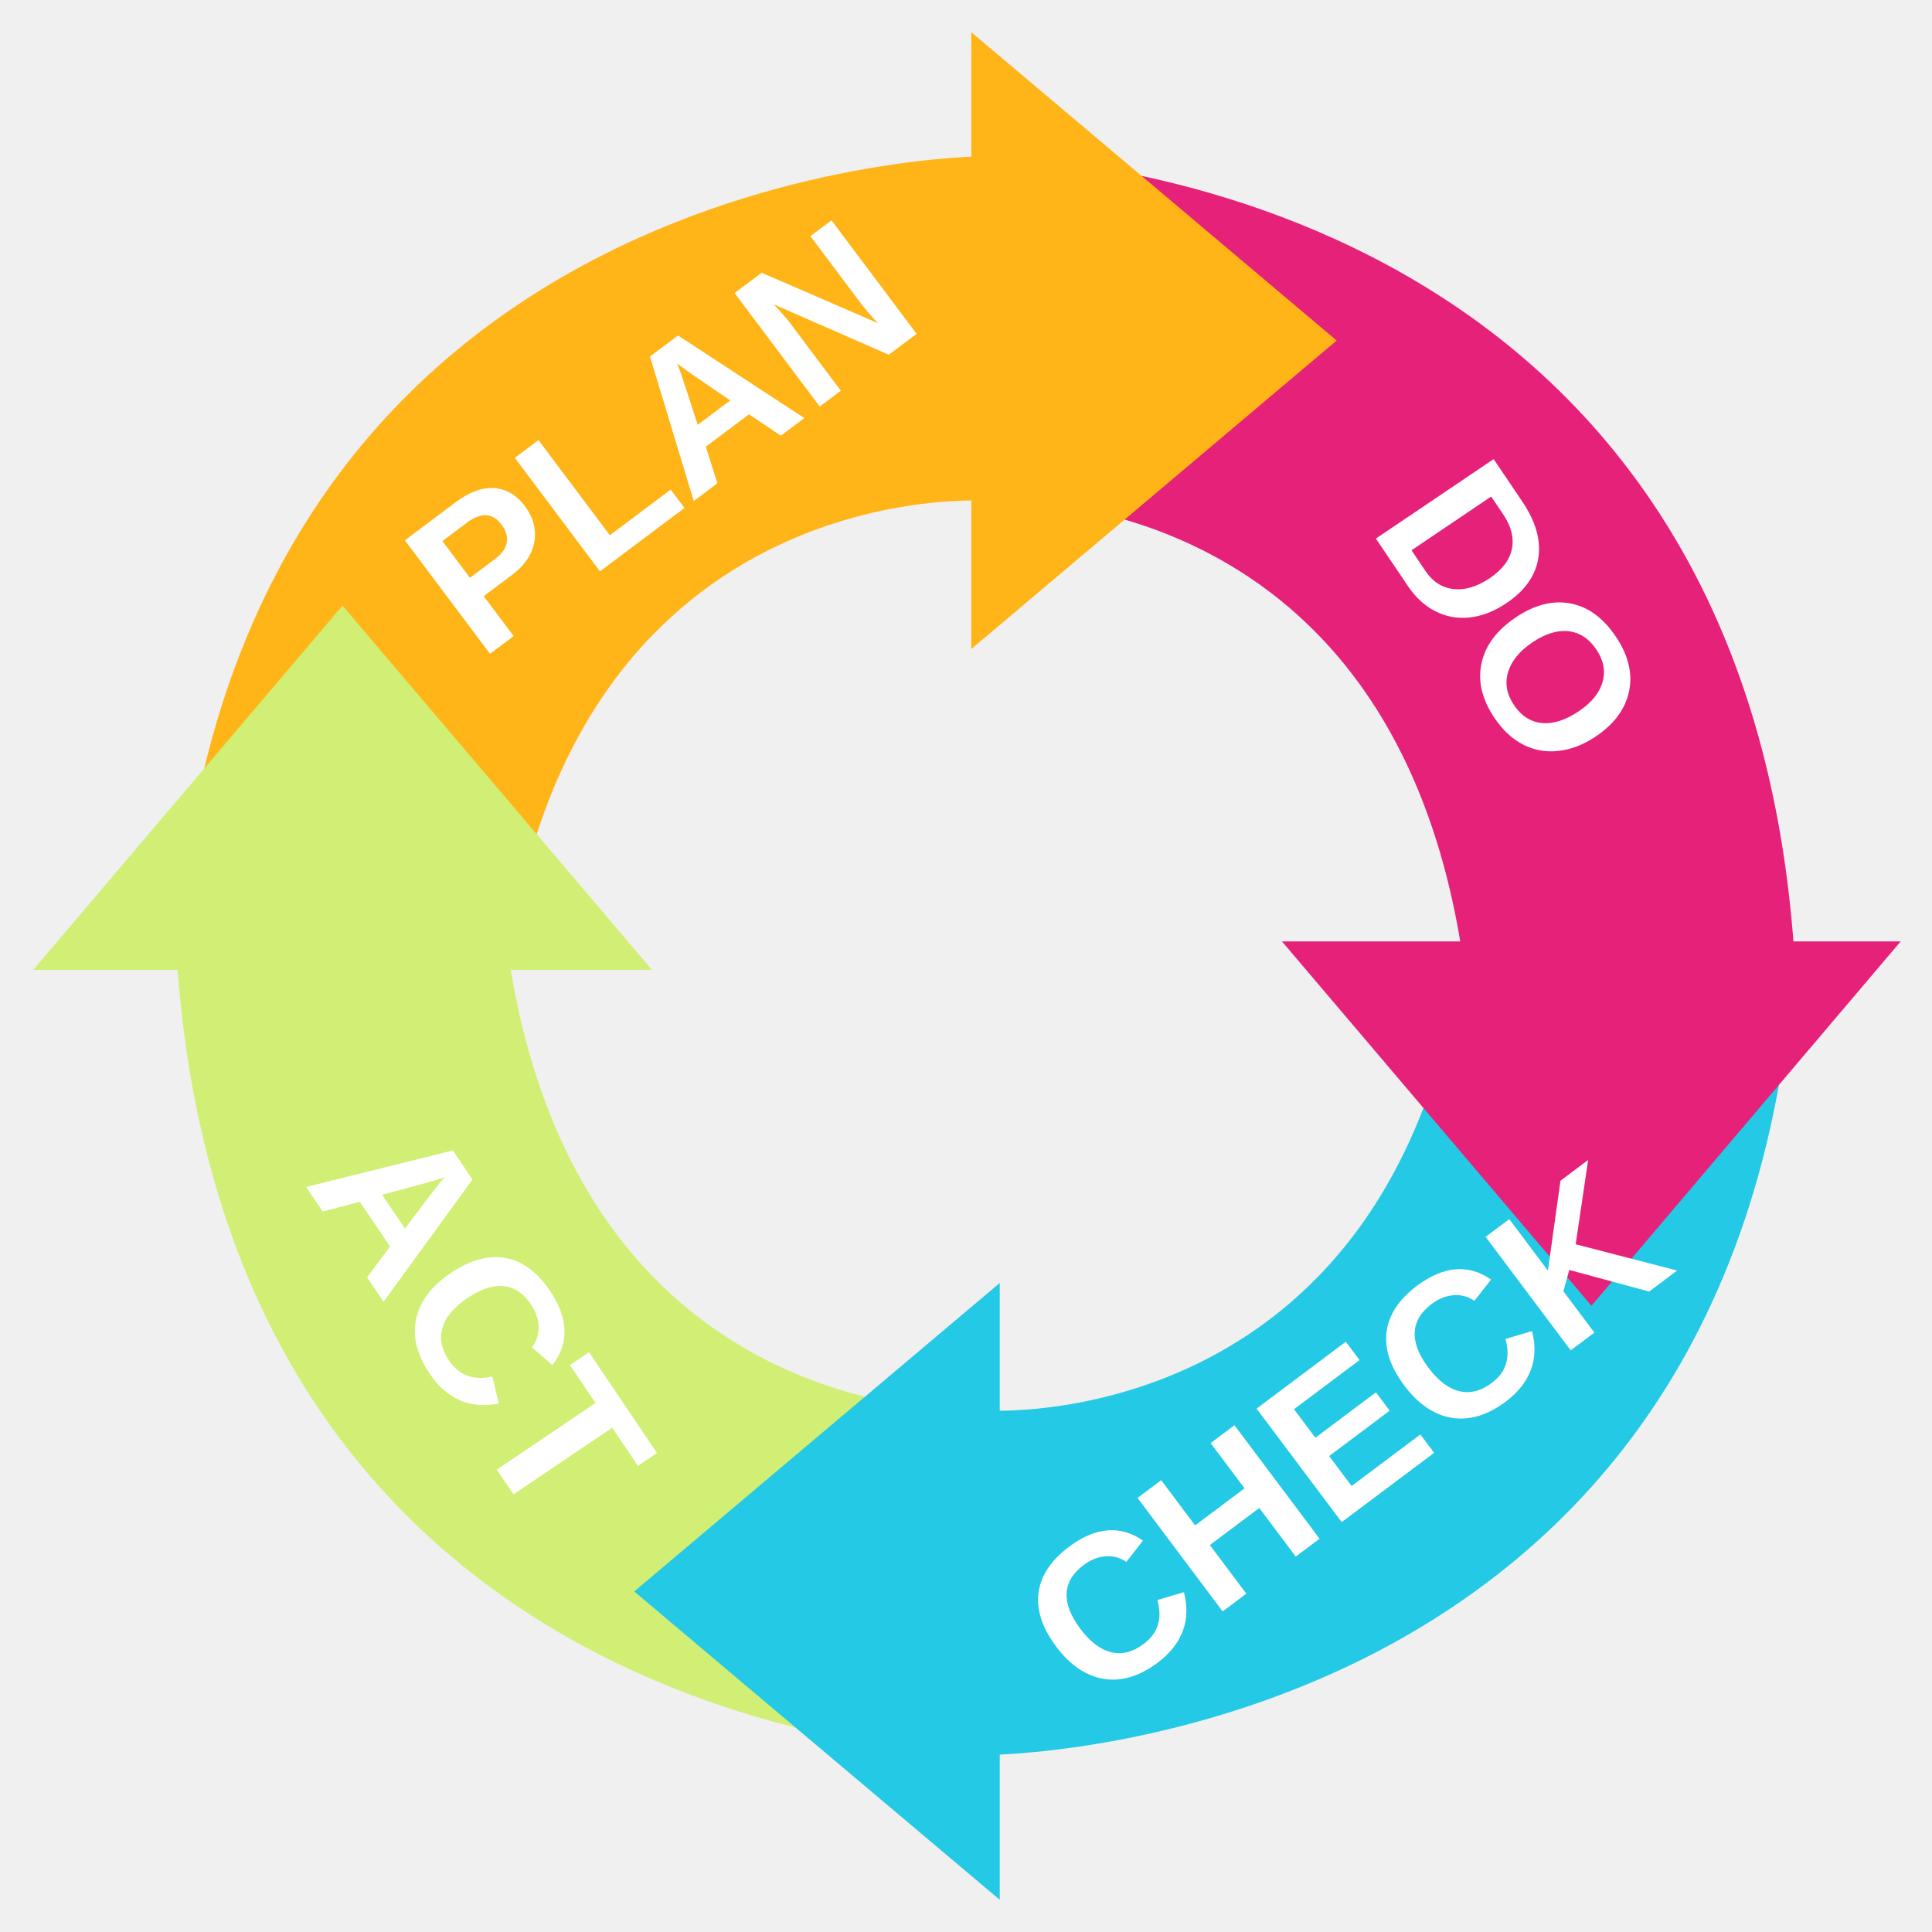
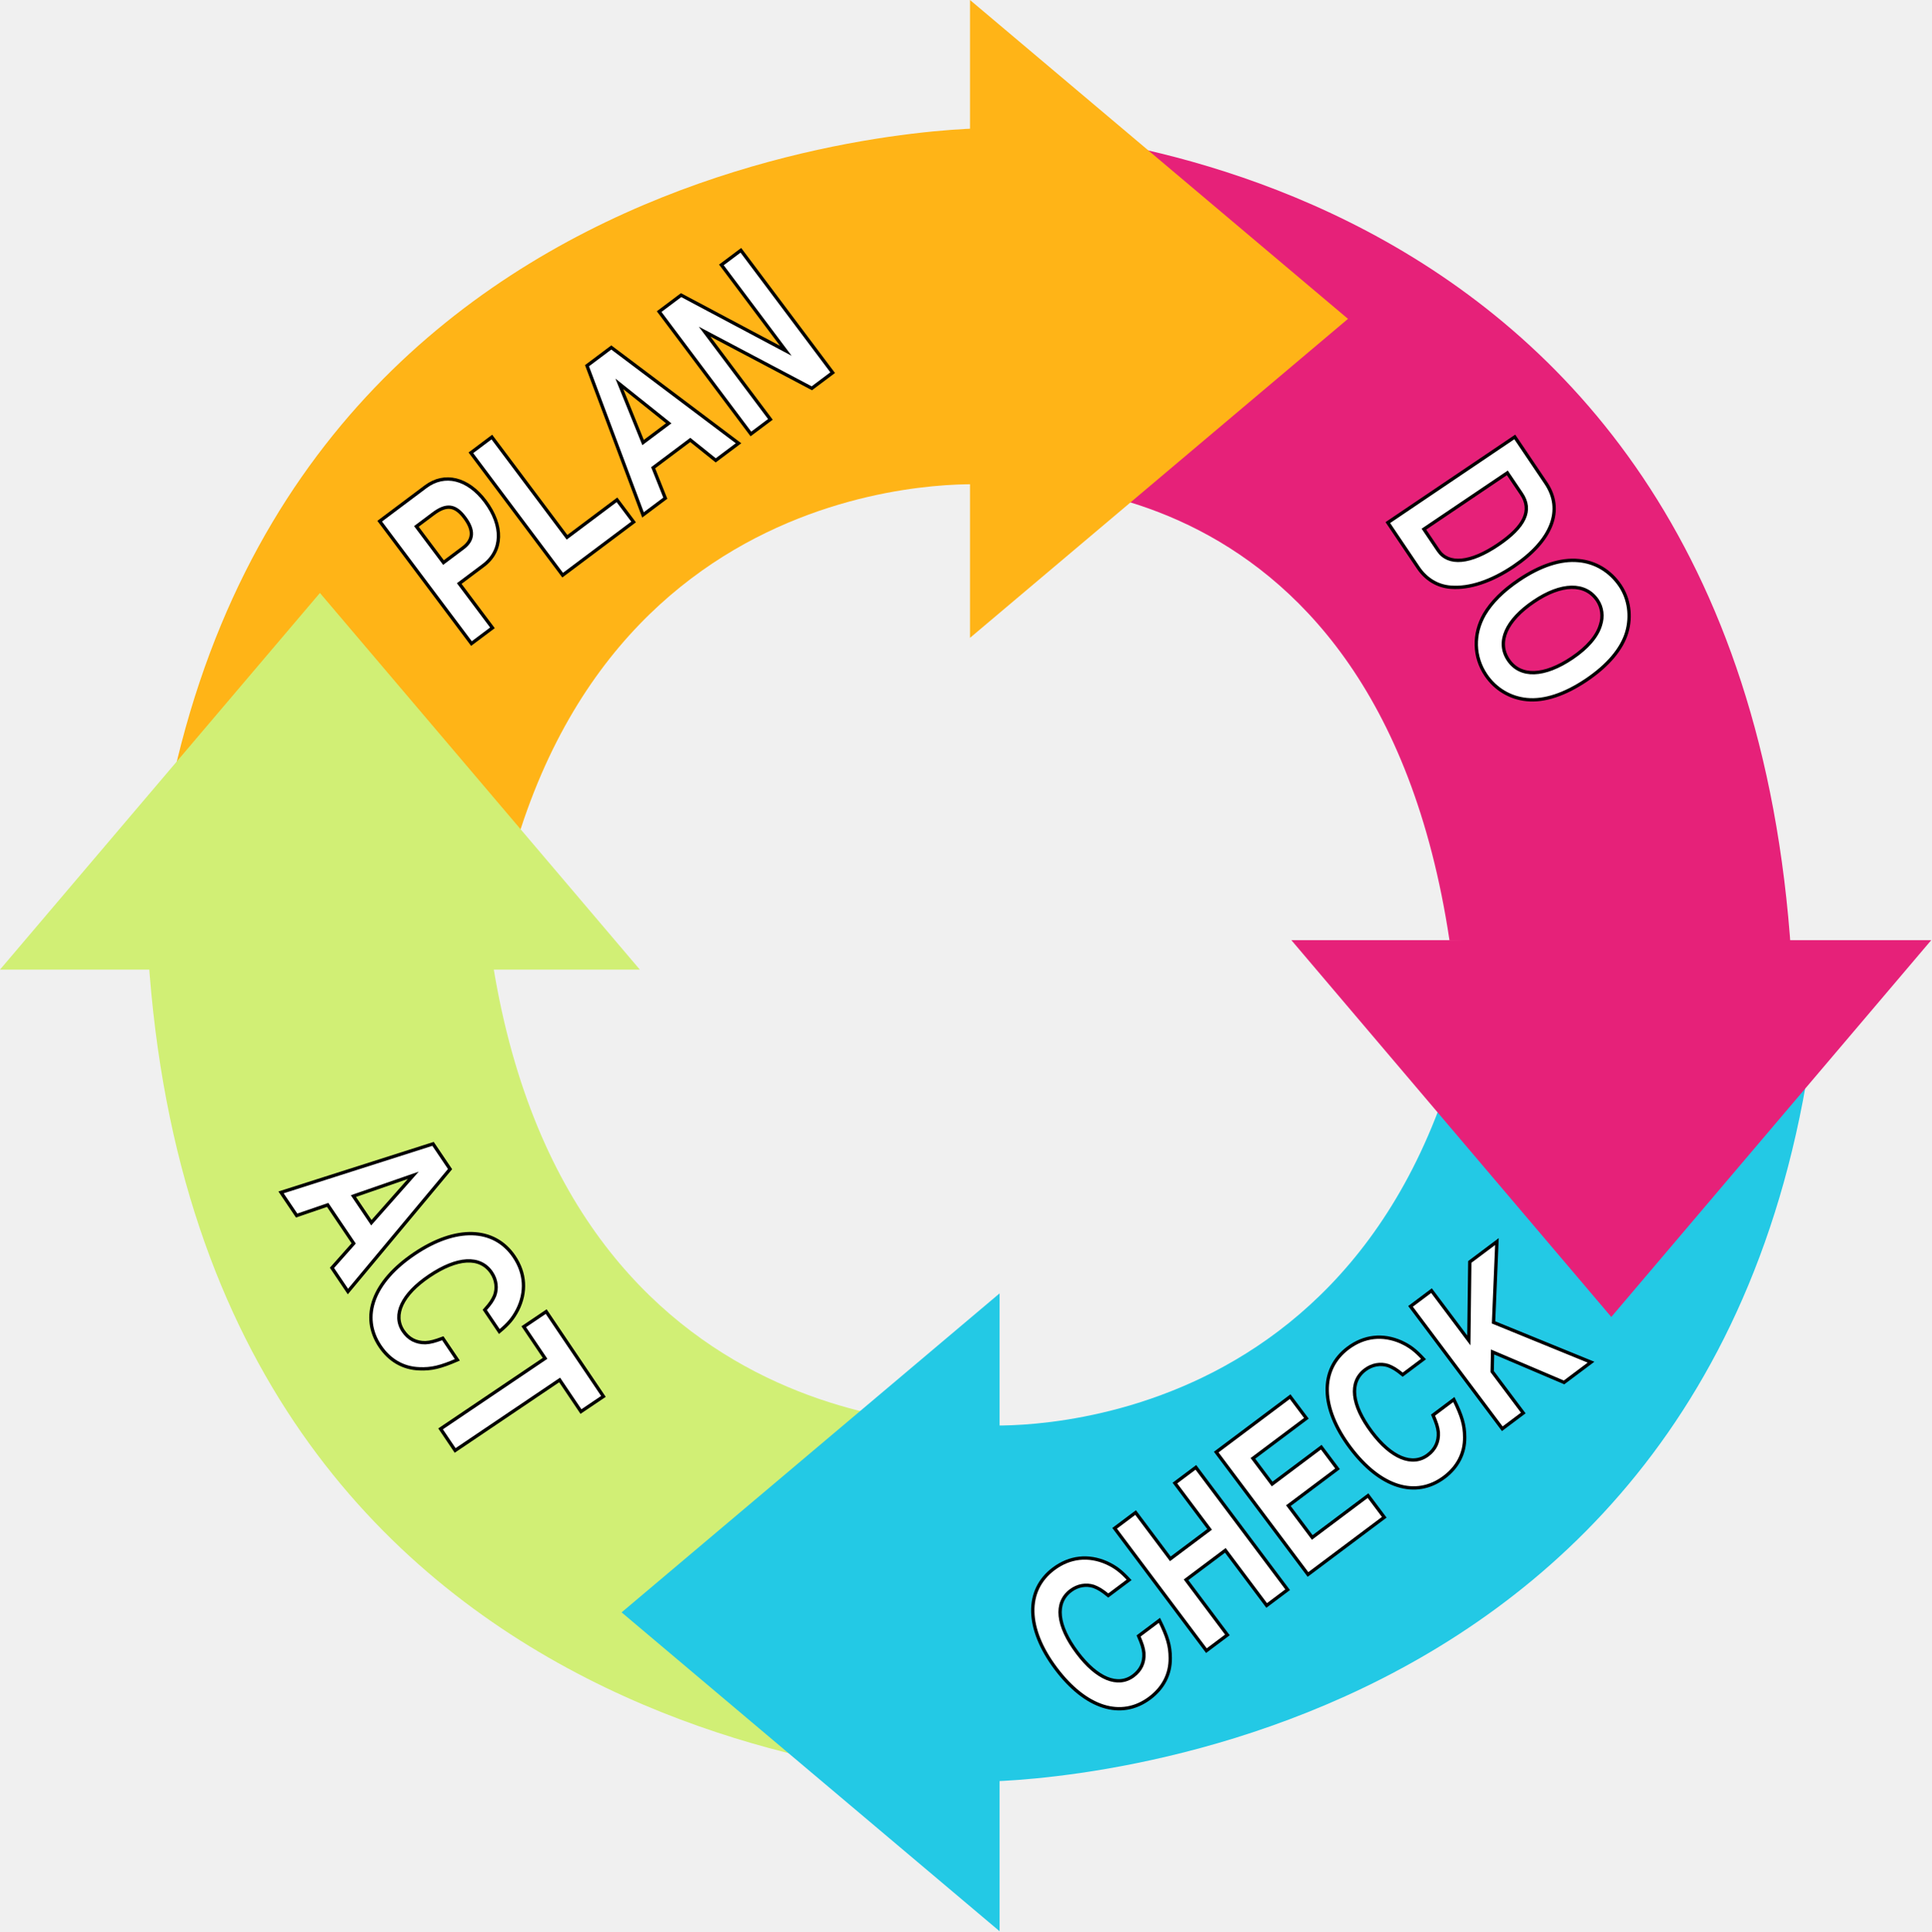
- <svg xmlns="http://www.w3.org/2000/svg" id="mnemonic" viewBox="0 0 150 150">
+ <svg xmlns="http://www.w3.org/2000/svg" id="mnemonic" viewBox="0 0 145 145">
  <defs>
-     <style>.cls-1{fill:#d1ef75;}.cls-2{fill:#ffb417;}.cls-3{fill:#e62179;}.cls-4{fill:#23c9e5;}.cls-5{font-size:16px;fill:#fff;font-family:ArialNarrow-Bold, Arial;font-weight:700;}</style>
+     <style>.cls-1{fill:#d1ef75;}.cls-2{fill:#ffb417;}.cls-3{fill:#e62179;}.cls-4{fill:#23c9e5;}.cls-5{font-size:16px;fill:#fff;stroke:#000;stroke-miterlimit:10;stroke-width:0.25px;font-family:ArialNarrow-Bold, Arial Narrow;font-weight:700;}</style>
  </defs>
-   <path class="cls-1" d="M76.51,109.51v26.75s-58.77,0-62.8-62.06H39.48C45.11,111.65,76.51,109.51,76.51,109.51Z" />
-   <path class="cls-2" d="M76.51,38.88V12.13s-58.77,0-62.8,62.07H39.48C45.11,36.74,76.51,38.88,76.51,38.88Z" />
-   <path class="cls-3" d="M76.51,38.88V12.13s58.78,0,62.81,62.07H113.55C107.92,36.74,76.51,38.88,76.51,38.88Z" />
-   <path class="cls-4" d="M76.51,109.51v26.75s58.78,0,62.81-62.06H113.55C107.92,111.65,76.51,109.51,76.51,109.51Z" />
-   <polygon class="cls-2" points="103.78 26.44 75.41 2.5 75.41 50.39 103.78 26.44" />
-   <polygon class="cls-4" points="49.24 123.56 77.62 99.61 77.62 147.5 49.24 123.56" />
-   <polygon class="cls-3" points="123.56 101.38 147.57 73.09 99.53 73.09 123.56 101.38" />
-   <polygon class="cls-1" points="26.59 47.02 50.62 75.3 2.58 75.3 26.59 47.02" />
-   <text class="cls-5" transform="matrix(0.8, -0.6, 0.6, 0.8, 37.18, 51.41)">PLAN</text>
-   <text class="cls-5" transform="matrix(0.8, -0.6, 0.6, 0.8, 84.82, 132.69)">CHECK</text>
-   <text class="cls-5" transform="matrix(0.56, 0.83, -0.83, 0.56, 106.22, 40.92)">DO</text>
-   <text class="cls-5" transform="matrix(0.56, 0.83, -0.83, 0.56, 23.54, 91.82)">ACT</text>
+   <path class="cls-1" d="M76.51,109.51v26.75s-58.77,0-62.8-62.06H39.48C45.11,111.65,76.51,109.51,76.51,109.51Z" transform="translate(-2.58 -2.5)" />
+   <path class="cls-2" d="M76.51,38.88V12.13s-58.77,0-62.8,62.07H39.48C45.11,36.74,76.51,38.88,76.51,38.88Z" transform="translate(-2.58 -2.5)" />
+   <path class="cls-3" d="M76.51,38.88V12.13s56.54,0,60.56,62.07l-25.66-1.11C105.77,35.64,76.51,38.88,76.51,38.88Z" transform="translate(-2.58 -2.5)" />
+   <path class="cls-4" d="M76.51,109.51v26.75s58.78,0,62.81-62.06H113.55C107.92,111.65,76.51,109.51,76.51,109.51Z" transform="translate(-2.58 -2.5)" />
+   <polygon class="cls-2" points="101.21 23.94 72.83 0 72.83 47.89 101.21 23.94" />
+   <polygon class="cls-4" points="46.67 121.06 75.05 97.11 75.05 145 46.67 121.06" />
+   <polygon class="cls-3" points="120.98 98.88 145 70.59 96.96 70.59 120.98 98.88" />
+   <polygon class="cls-1" points="24.02 44.52 48.04 72.8 0 72.8 24.02 44.52" />
+   <text class="cls-5" transform="matrix(0.8, -0.6, 0.6, 0.8, 34.61, 48.91)">PLAN</text>
+   <text class="cls-5" transform="matrix(0.8, -0.6, 0.6, 0.8, 82.24, 130.19)">CHECK</text>
+   <text class="cls-5" transform="matrix(0.56, 0.83, -0.83, 0.56, 103.65, 38.42)">DO</text>
+   <text class="cls-5" transform="matrix(0.56, 0.83, -0.83, 0.56, 20.96, 89.32)">ACT</text>
</svg>
